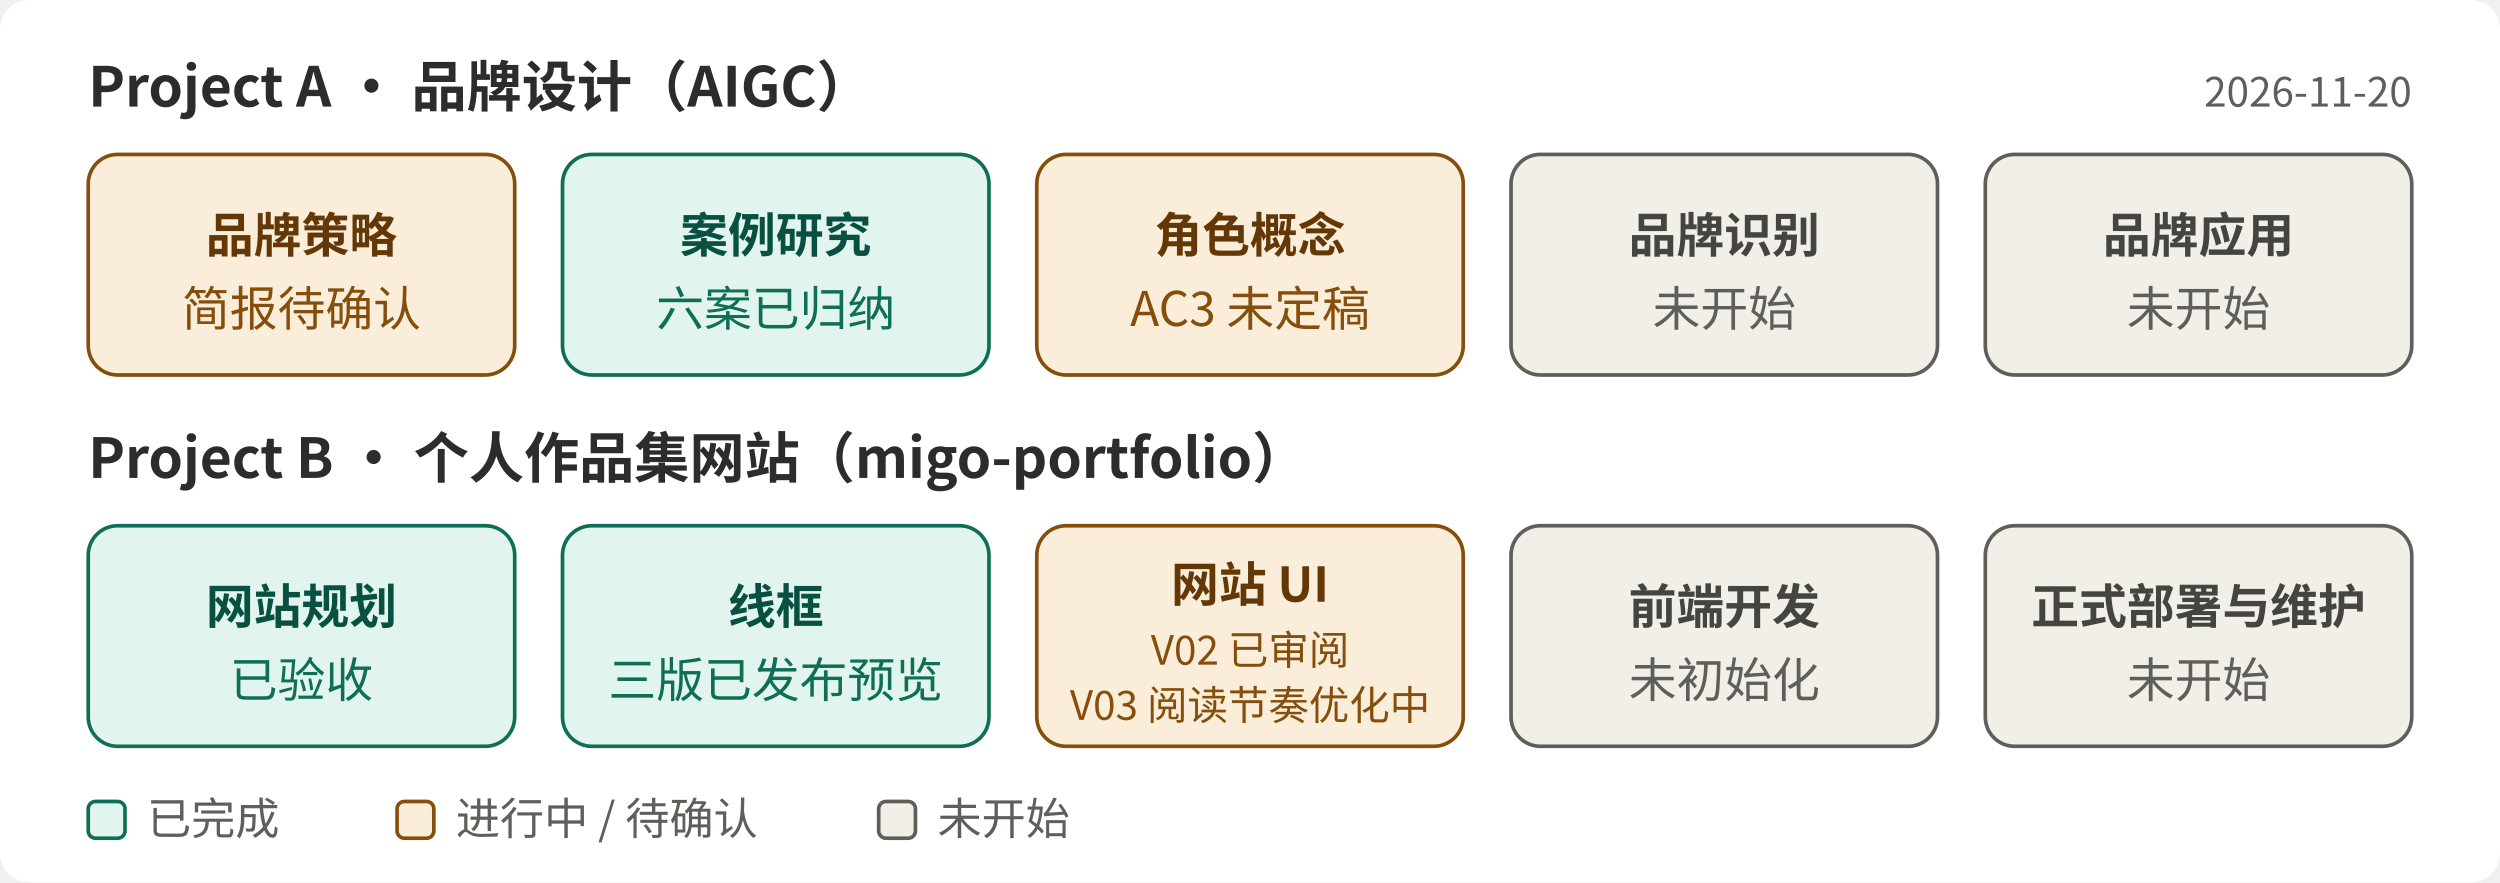
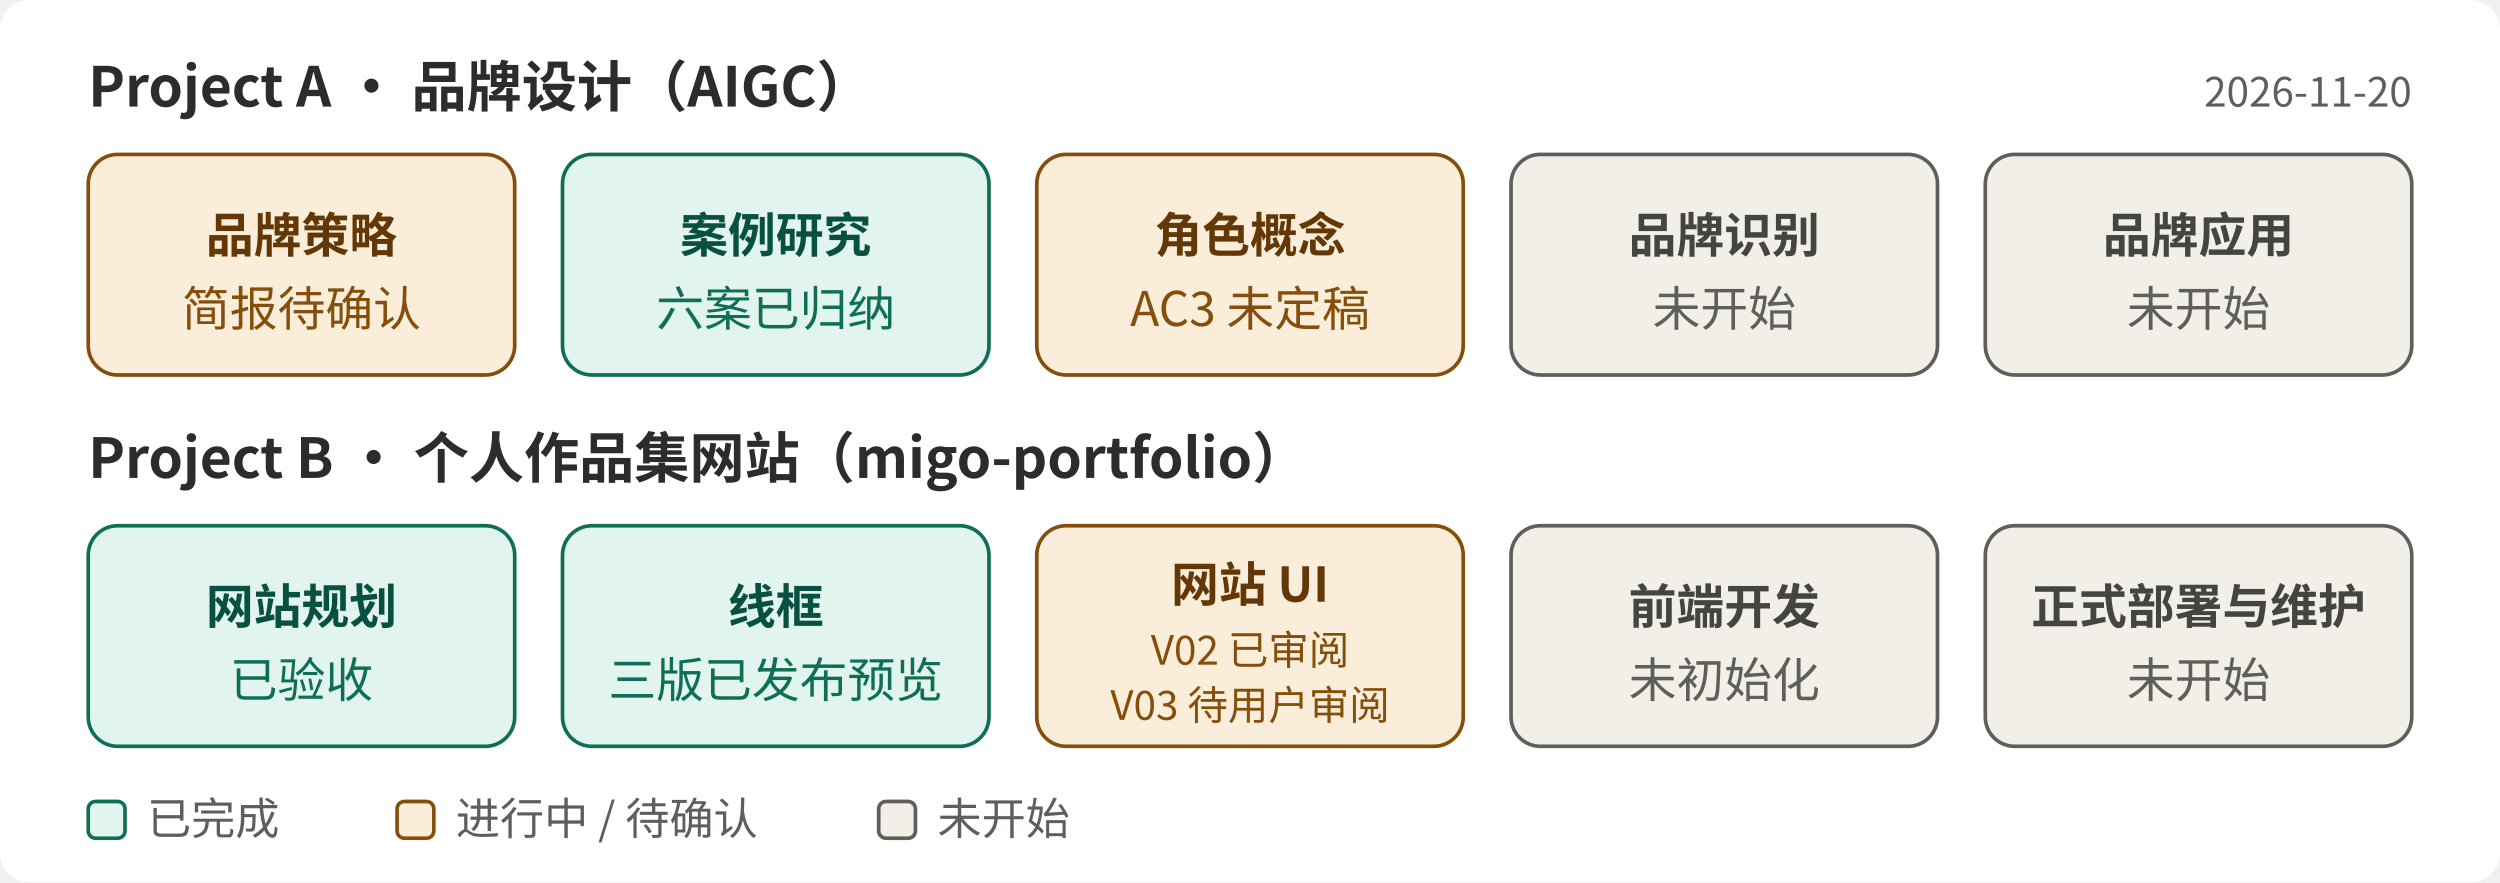
<svg xmlns="http://www.w3.org/2000/svg" width="680" height="240" viewBox="0 0 680 240" role="img" aria-labelledby="progress-title progress-desc" lang="zh-CN" xml:lang="zh-CN" font-family="system-ui, 'Microsoft YaHei', 'PingFang SC', 'Noto Sans CJK SC', sans-serif">
  <rect width="680" height="240" rx="8" fill="#FFFFFF" />
  <text x="24" y="29" font-size="15" font-weight="650" fill="#2C2C2A">Project A · 品牌设计（AIGC）</text>
  <text x="656" y="29" font-size="11" text-anchor="end" fill="#5F5E5A">2026-11-20</text>
  <g font-size="13" text-anchor="middle" dominant-baseline="central">
    <g transform="translate(24 42)">
      <rect width="116" height="60" rx="8" fill="#FAEEDA" stroke="#854F0B" />
      <text x="58" y="21" font-weight="650" fill="#633806">品牌策略</text>
      <text x="58" y="41" fill="#854F0B">简报待确认</text>
    </g>
    <g transform="translate(153 42)">
      <rect width="116" height="60" rx="8" fill="#E1F5EE" stroke="#0F6E56" />
      <text x="58" y="21" font-weight="650" fill="#085041">案例研究</text>
      <text x="58" y="41" fill="#0F6E56">六案已归纳</text>
    </g>
    <g transform="translate(282 42)">
      <rect width="116" height="60" rx="8" fill="#FAEEDA" stroke="#854F0B" />
      <text x="58" y="21" font-weight="650" fill="#633806">角色概念</text>
      <text x="58" y="41" fill="#854F0B">AC3 未定稿</text>
    </g>
    <g transform="translate(411 42)">
      <rect width="116" height="60" rx="8" fill="#F1EFE8" stroke="#5F5E5A" />
      <text x="58" y="21" font-weight="650" fill="#444441">品牌识别</text>
      <text x="58" y="41" fill="#5F5E5A">未开始</text>
    </g>
    <g transform="translate(540 42)">
      <rect width="116" height="60" rx="8" fill="#F1EFE8" stroke="#5F5E5A" />
      <text x="58" y="21" font-weight="650" fill="#444441">品牌应用</text>
      <text x="58" y="41" fill="#5F5E5A">未开始</text>
    </g>
  </g>
  <text x="24" y="130" font-size="15" font-weight="650" fill="#2C2C2A">Project B · 个人作品集网站（migo-portfolio）</text>
  <g font-size="13" text-anchor="middle" dominant-baseline="central">
    <g transform="translate(24 143)">
      <rect width="116" height="60" rx="8" fill="#E1F5EE" stroke="#0F6E56" />
      <text x="58" y="21" font-weight="650" fill="#085041">网站规划</text>
      <text x="58" y="41" fill="#0F6E56">已验收</text>
    </g>
    <g transform="translate(153 143)">
      <rect width="116" height="60" rx="8" fill="#E1F5EE" stroke="#0F6E56" />
      <text x="58" y="21" font-weight="650" fill="#085041">线框</text>
      <text x="58" y="41" fill="#0F6E56">三版已发布预览</text>
    </g>
    <g transform="translate(282 143)">
      <rect width="116" height="60" rx="8" fill="#FAEEDA" stroke="#854F0B" />
      <text x="58" y="15" font-weight="650" fill="#633806">网站 UI</text>
      <text x="58" y="33" font-size="11" fill="#854F0B">V02 已审阅</text>
-       <text x="58" y="48" font-size="11" fill="#854F0B">V03 阅读节奏优化中</text>
+       <text x="58" y="48" font-size="11" fill="#854F0B">V03 待用户审阅</text>
    </g>
    <g transform="translate(411 143)">
      <rect width="116" height="60" rx="8" fill="#F1EFE8" stroke="#5F5E5A" />
      <text x="58" y="21" font-weight="650" fill="#444441">前端开发</text>
      <text x="58" y="41" fill="#5F5E5A">未初始化</text>
    </g>
    <g transform="translate(540 143)">
      <rect width="116" height="60" rx="8" fill="#F1EFE8" stroke="#5F5E5A" />
      <text x="58" y="21" font-weight="650" fill="#444441">正式部署与维护</text>
      <text x="58" y="41" fill="#5F5E5A">未开始</text>
    </g>
  </g>
  <g font-size="12" fill="#5F5E5A">
    <rect x="24" y="218" width="10" height="10" rx="2" fill="#E1F5EE" stroke="#0F6E56" />
    <text x="40" y="227">已完成</text>
    <rect x="108" y="218" width="10" height="10" rx="2" fill="#FAEEDA" stroke="#854F0B" />
    <text x="124" y="227">进行中 / 待确认</text>
    <rect x="239" y="218" width="10" height="10" rx="2" fill="#F1EFE8" stroke="#5F5E5A" />
    <text x="255" y="227">未开始</text>
  </g>
</svg>
